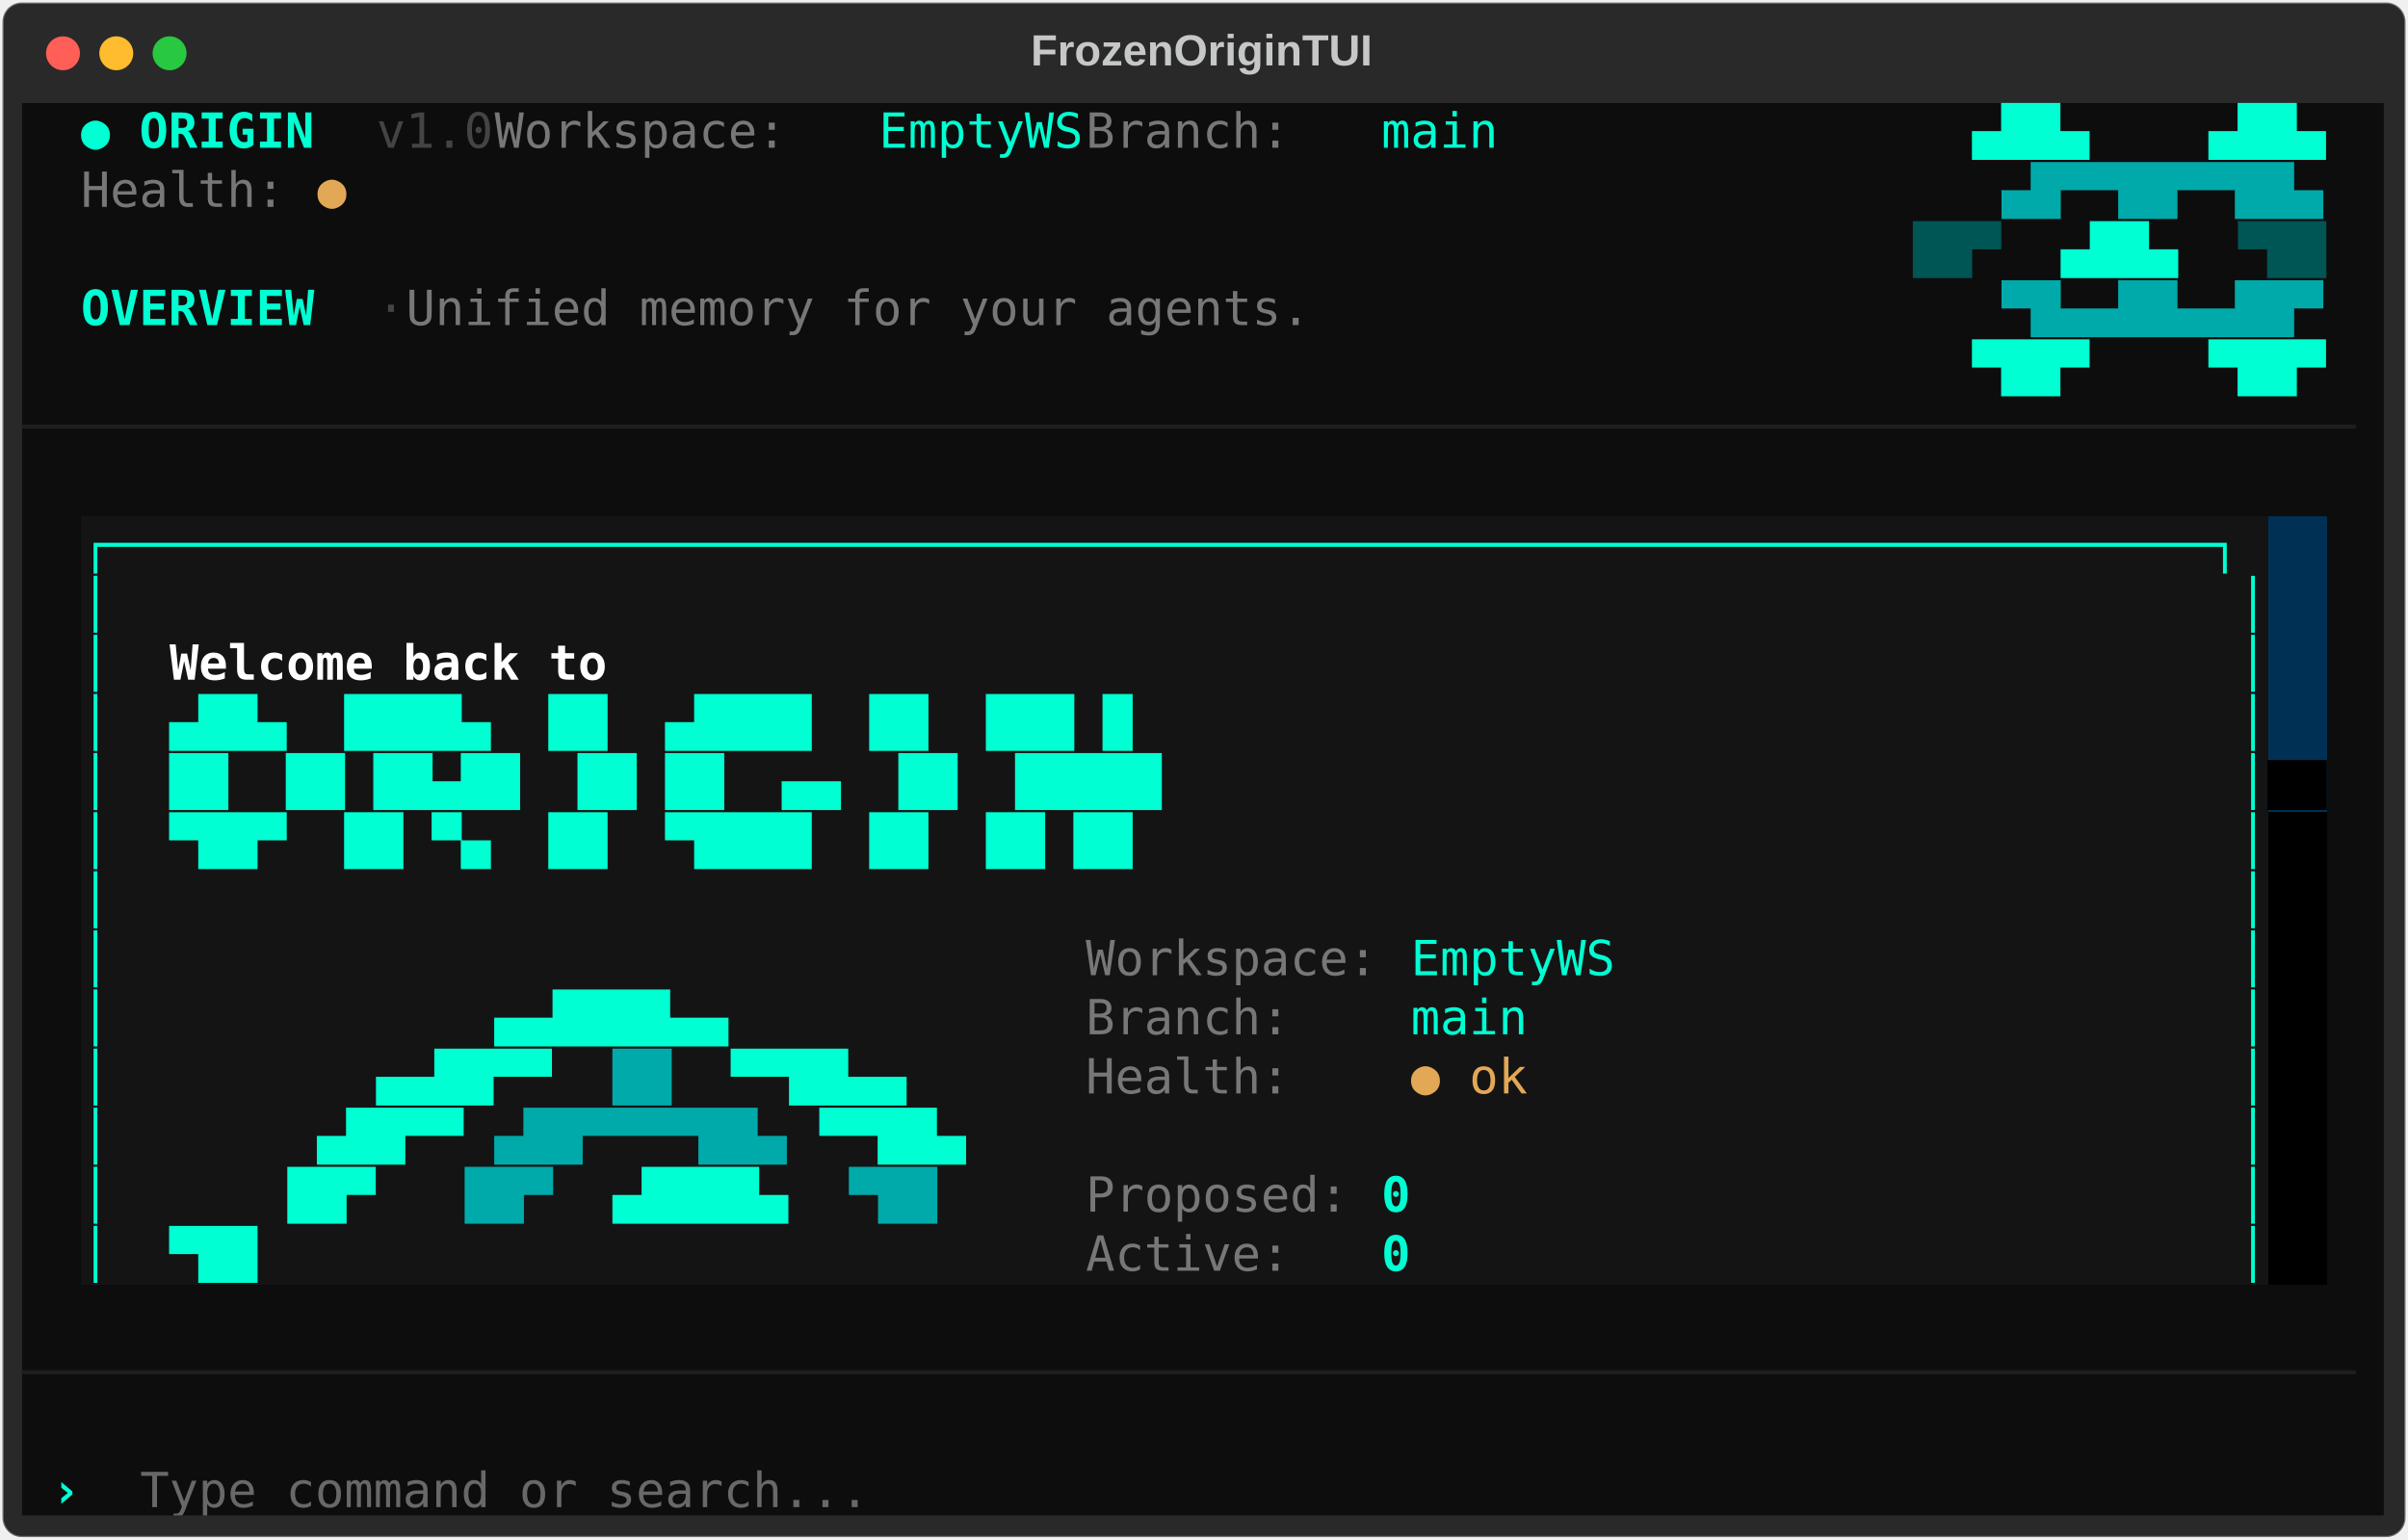
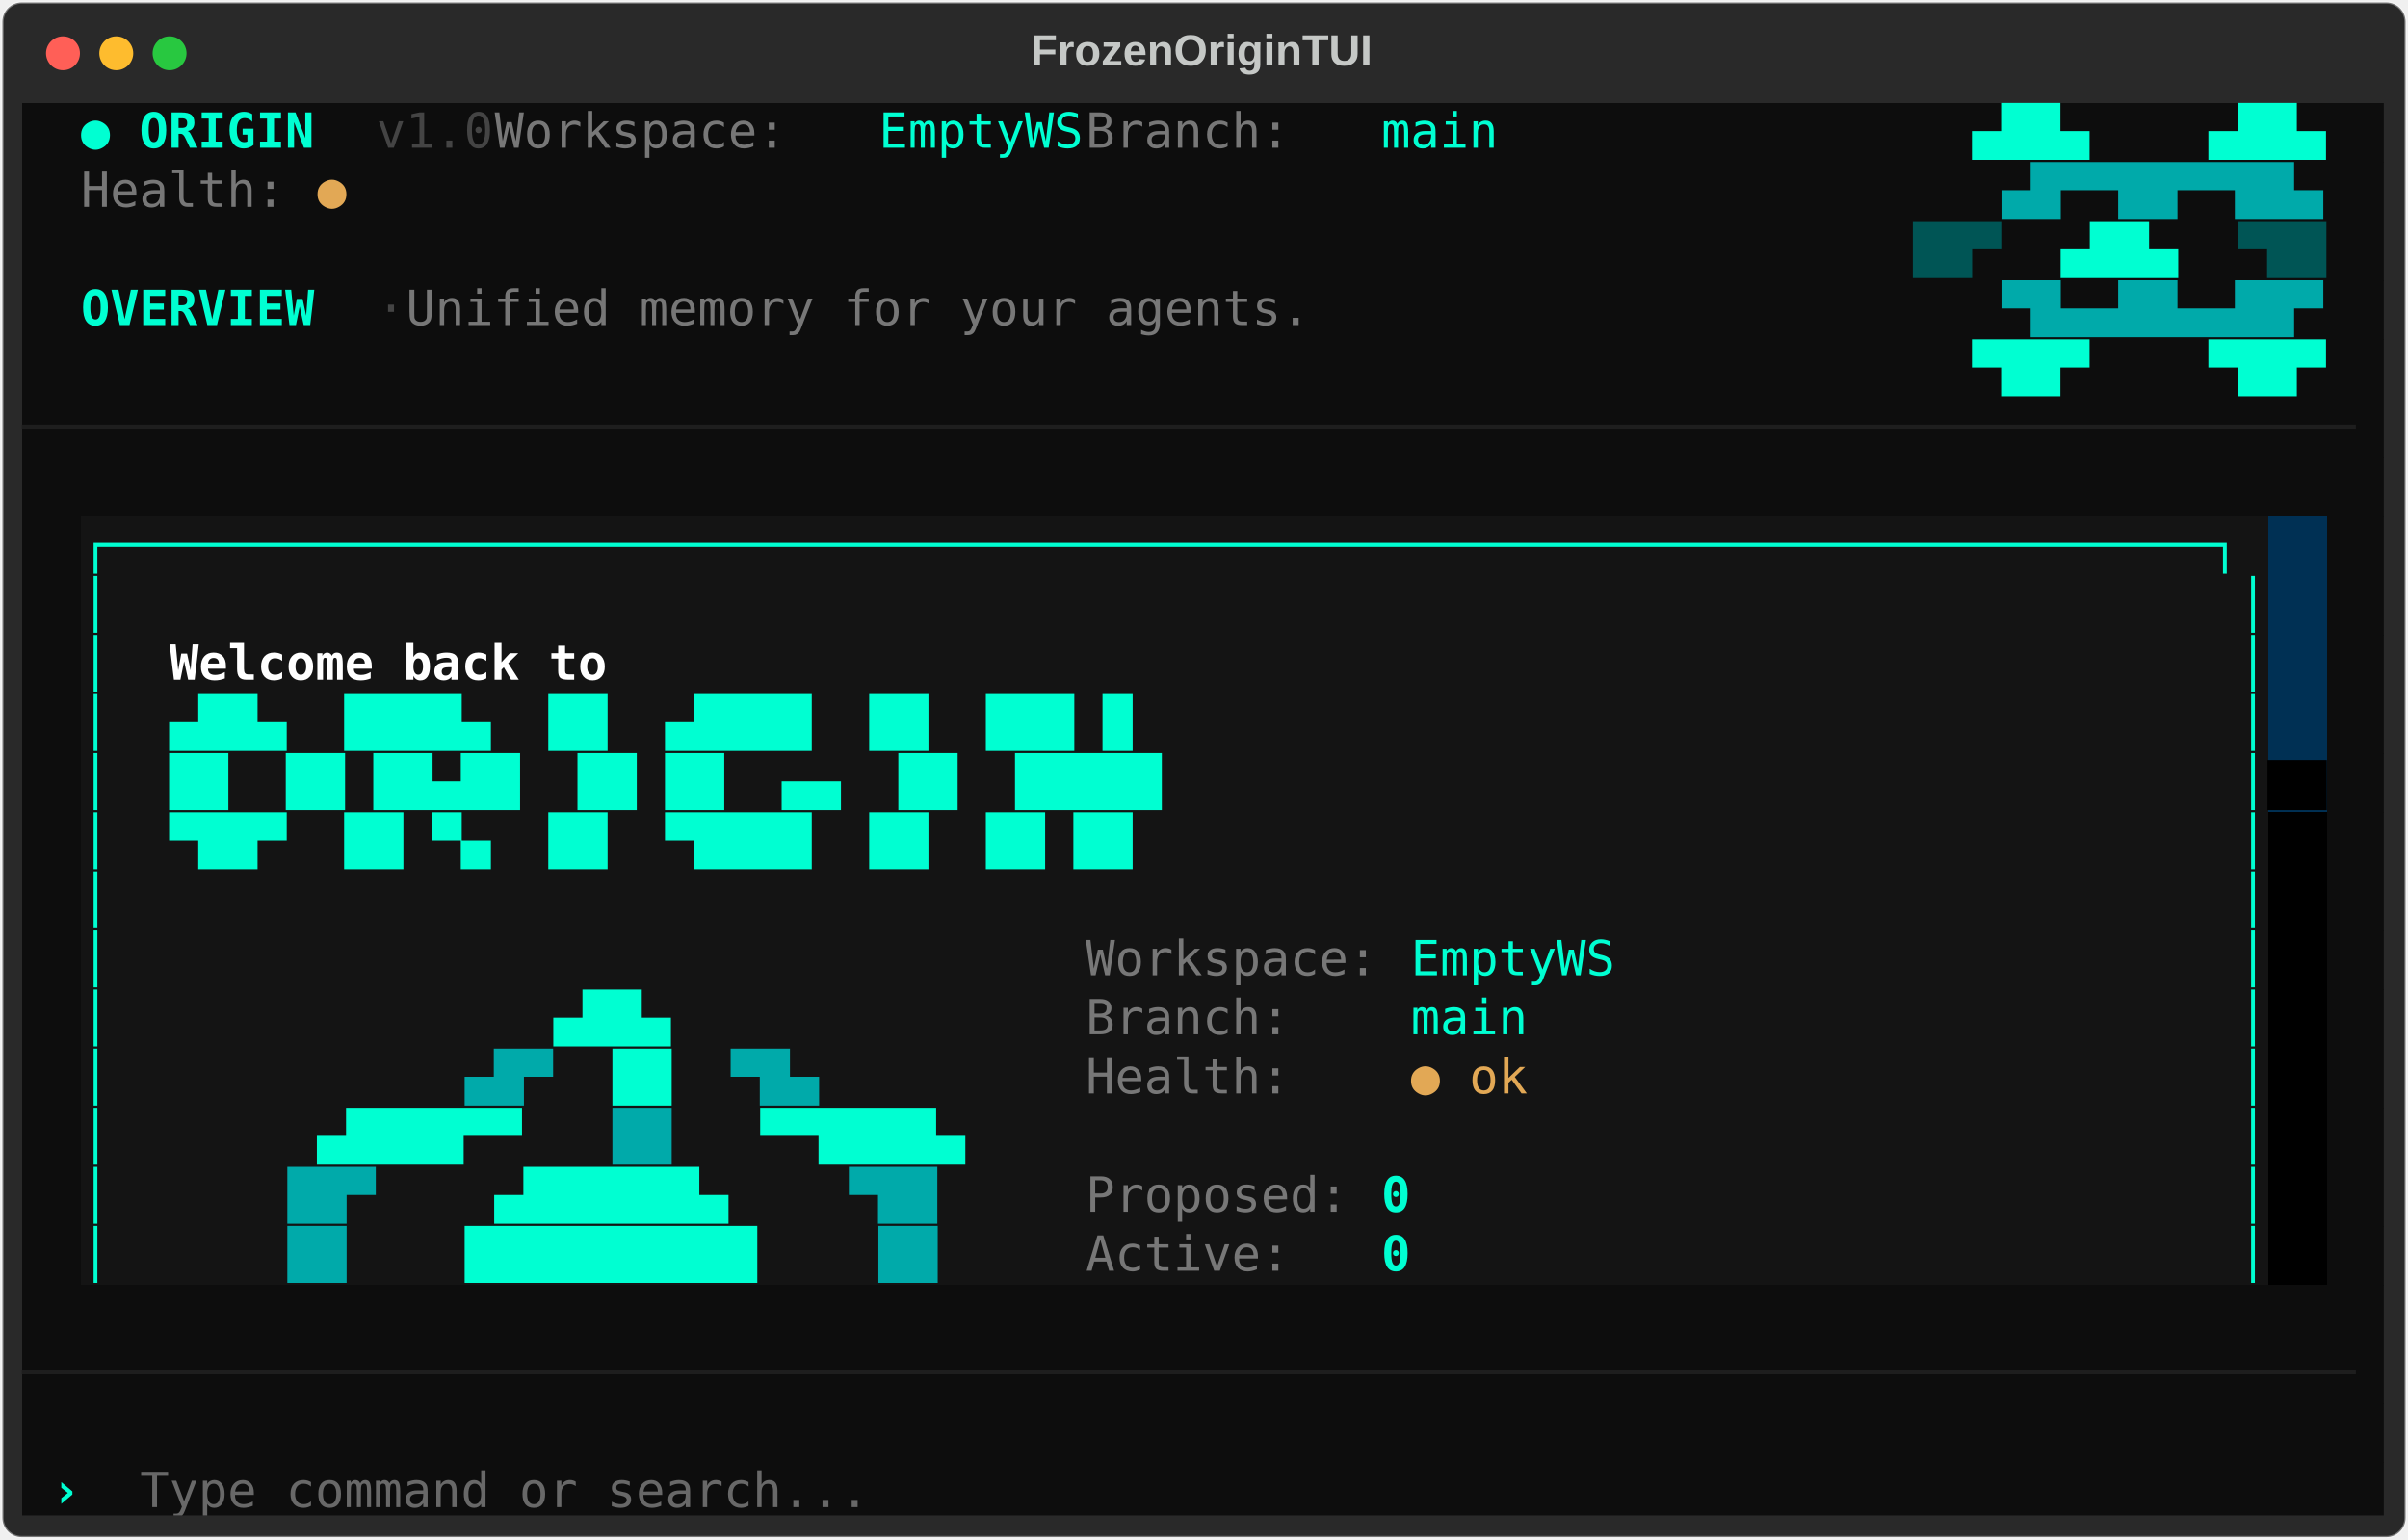
<svg xmlns="http://www.w3.org/2000/svg" class="rich-terminal" viewBox="0 0 994 635.6">
  <style>

    @font-face {
        font-family: "Fira Code";
        src: local("FiraCode-Regular"),
                url("https://cdnjs.cloudflare.com/ajax/libs/firacode/6.2.0/woff2/FiraCode-Regular.woff2") format("woff2"),
                url("https://cdnjs.cloudflare.com/ajax/libs/firacode/6.2.0/woff/FiraCode-Regular.woff") format("woff");
        font-style: normal;
        font-weight: 400;
    }
    @font-face {
        font-family: "Fira Code";
        src: local("FiraCode-Bold"),
                url("https://cdnjs.cloudflare.com/ajax/libs/firacode/6.2.0/woff2/FiraCode-Bold.woff2") format("woff2"),
                url("https://cdnjs.cloudflare.com/ajax/libs/firacode/6.2.0/woff/FiraCode-Bold.woff") format("woff");
        font-style: bold;
        font-weight: 700;
    }

    .terminal-matrix {
        font-family: Fira Code, monospace;
        font-size: 20px;
        line-height: 24.4px;
        font-variant-east-asian: full-width;
    }

    .terminal-title {
        font-size: 18px;
        font-weight: bold;
        font-family: arial;
    }

    .terminal-r1 { fill: #c5c8c6 }
.terminal-r2 { fill: #00ffd2;font-weight: bold }
.terminal-r3 { fill: #777777 }
.terminal-r4 { fill: #444444 }
.terminal-r5 { fill: #00ffd2 }
.terminal-r6 { fill: #e2a855 }
.terminal-r7 { fill: #00aaaa }
.terminal-r8 { fill: #005555 }
.terminal-r9 { fill: #1e1e1e }
.terminal-r10 { fill: #0d0d0d }
.terminal-r11 { fill: #ffffff;font-weight: bold }
.terminal-r12 { fill: #000000 }
.terminal-r13 { fill: #e0e0e0 }
.terminal-r14 { fill: #686868 }
.terminal-r15 { fill: #ffffff }
    </style>
  <defs>
    <clipPath id="terminal-clip-terminal">
      <rect x="0" y="0" width="975.0" height="584.6" />
    </clipPath>
    <clipPath id="terminal-line-0">
      <rect x="0" y="1.5" width="976" height="24.65" />
    </clipPath>
    <clipPath id="terminal-line-1">
      <rect x="0" y="25.9" width="976" height="24.65" />
    </clipPath>
    <clipPath id="terminal-line-2">
      <rect x="0" y="50.3" width="976" height="24.65" />
    </clipPath>
    <clipPath id="terminal-line-3">
      <rect x="0" y="74.7" width="976" height="24.65" />
    </clipPath>
    <clipPath id="terminal-line-4">
      <rect x="0" y="99.1" width="976" height="24.65" />
    </clipPath>
    <clipPath id="terminal-line-5">
      <rect x="0" y="123.5" width="976" height="24.65" />
    </clipPath>
    <clipPath id="terminal-line-6">
      <rect x="0" y="147.9" width="976" height="24.65" />
    </clipPath>
    <clipPath id="terminal-line-7">
      <rect x="0" y="172.3" width="976" height="24.65" />
    </clipPath>
    <clipPath id="terminal-line-8">
      <rect x="0" y="196.7" width="976" height="24.65" />
    </clipPath>
    <clipPath id="terminal-line-9">
      <rect x="0" y="221.1" width="976" height="24.65" />
    </clipPath>
    <clipPath id="terminal-line-10">
      <rect x="0" y="245.5" width="976" height="24.65" />
    </clipPath>
    <clipPath id="terminal-line-11">
      <rect x="0" y="269.9" width="976" height="24.65" />
    </clipPath>
    <clipPath id="terminal-line-12">
      <rect x="0" y="294.3" width="976" height="24.65" />
    </clipPath>
    <clipPath id="terminal-line-13">
      <rect x="0" y="318.7" width="976" height="24.65" />
    </clipPath>
    <clipPath id="terminal-line-14">
      <rect x="0" y="343.1" width="976" height="24.65" />
    </clipPath>
    <clipPath id="terminal-line-15">
      <rect x="0" y="367.5" width="976" height="24.65" />
    </clipPath>
    <clipPath id="terminal-line-16">
      <rect x="0" y="391.9" width="976" height="24.65" />
    </clipPath>
    <clipPath id="terminal-line-17">
      <rect x="0" y="416.3" width="976" height="24.65" />
    </clipPath>
    <clipPath id="terminal-line-18">
      <rect x="0" y="440.7" width="976" height="24.65" />
    </clipPath>
    <clipPath id="terminal-line-19">
      <rect x="0" y="465.1" width="976" height="24.65" />
    </clipPath>
    <clipPath id="terminal-line-20">
      <rect x="0" y="489.5" width="976" height="24.65" />
    </clipPath>
    <clipPath id="terminal-line-21">
      <rect x="0" y="513.9" width="976" height="24.65" />
    </clipPath>
    <clipPath id="terminal-line-22">
      <rect x="0" y="538.3" width="976" height="24.65" />
    </clipPath>
  </defs>
  <rect fill="#292929" stroke="rgba(255,255,255,0.35)" stroke-width="1" x="1" y="1" width="992" height="633.6" rx="8" />
  <text class="terminal-title" fill="#c5c8c6" text-anchor="middle" x="496" y="27">FrozenOriginTUI</text>
  <g transform="translate(26,22)">
    <circle cx="0" cy="0" r="7" fill="#ff5f57" />
    <circle cx="22" cy="0" r="7" fill="#febc2e" />
    <circle cx="44" cy="0" r="7" fill="#28c840" />
  </g>
  <g transform="translate(9, 41)" clip-path="url(#terminal-clip-terminal)">
    <rect fill="#0d0d0d" x="0" y="1.5" width="24.4" height="24.65" shape-rendering="crispEdges" />
    <rect fill="#0d0d0d" x="24.4" y="1.5" width="97.6" height="24.65" shape-rendering="crispEdges" />
    <rect fill="#0d0d0d" x="122" y="1.5" width="24.4" height="24.65" shape-rendering="crispEdges" />
    <rect fill="#0d0d0d" x="146.4" y="1.5" width="48.8" height="24.65" shape-rendering="crispEdges" />
    <rect fill="#0d0d0d" x="195.2" y="1.5" width="158.6" height="24.65" shape-rendering="crispEdges" />
    <rect fill="#0d0d0d" x="353.8" y="1.5" width="85.4" height="24.65" shape-rendering="crispEdges" />
    <rect fill="#0d0d0d" x="439.2" y="1.5" width="122" height="24.65" shape-rendering="crispEdges" />
    <rect fill="#0d0d0d" x="561.2" y="1.5" width="48.8" height="24.65" shape-rendering="crispEdges" />
    <rect fill="#0d0d0d" x="610" y="1.5" width="195.2" height="24.65" shape-rendering="crispEdges" />
    <rect fill="#0d0d0d" x="805.2" y="1.5" width="48.8" height="24.65" shape-rendering="crispEdges" />
    <rect fill="#0d0d0d" x="854" y="1.5" width="48.8" height="24.65" shape-rendering="crispEdges" />
    <rect fill="#0d0d0d" x="902.8" y="1.5" width="48.8" height="24.65" shape-rendering="crispEdges" />
    <rect fill="#0d0d0d" x="951.6" y="1.5" width="24.4" height="24.65" shape-rendering="crispEdges" />
    <rect fill="#0d0d0d" x="0" y="25.9" width="24.4" height="24.65" shape-rendering="crispEdges" />
    <rect fill="#0d0d0d" x="24.4" y="25.9" width="97.6" height="24.65" shape-rendering="crispEdges" />
    <rect fill="#0d0d0d" x="122" y="25.9" width="12.2" height="24.65" shape-rendering="crispEdges" />
    <rect fill="#0d0d0d" x="134.2" y="25.9" width="683.2" height="24.65" shape-rendering="crispEdges" />
    <rect fill="#0d0d0d" x="817.4" y="25.9" width="134.2" height="24.65" shape-rendering="crispEdges" />
    <rect fill="#0d0d0d" x="951.6" y="25.9" width="24.4" height="24.65" shape-rendering="crispEdges" />
    <rect fill="#0d0d0d" x="0" y="50.3" width="24.4" height="24.65" shape-rendering="crispEdges" />
    <rect fill="#0d0d0d" x="24.4" y="50.3" width="756.4" height="24.65" shape-rendering="crispEdges" />
    <rect fill="#0d0d0d" x="780.8" y="50.3" width="36.6" height="24.65" shape-rendering="crispEdges" />
    <rect fill="#0d0d0d" x="817.4" y="50.3" width="24.4" height="24.65" shape-rendering="crispEdges" />
    <rect fill="#0d0d0d" x="841.8" y="50.3" width="48.8" height="24.65" shape-rendering="crispEdges" />
    <rect fill="#0d0d0d" x="890.6" y="50.3" width="24.4" height="24.65" shape-rendering="crispEdges" />
    <rect fill="#0d0d0d" x="915" y="50.3" width="36.6" height="24.65" shape-rendering="crispEdges" />
    <rect fill="#0d0d0d" x="951.6" y="50.3" width="24.4" height="24.65" shape-rendering="crispEdges" />
    <rect fill="#0d0d0d" x="0" y="74.7" width="24.4" height="24.65" shape-rendering="crispEdges" />
    <rect fill="#0d0d0d" x="24.4" y="74.7" width="97.6" height="24.65" shape-rendering="crispEdges" />
    <rect fill="#0d0d0d" x="122" y="74.7" width="24.4" height="24.65" shape-rendering="crispEdges" />
    <rect fill="#0d0d0d" x="146.4" y="74.7" width="12.2" height="24.65" shape-rendering="crispEdges" />
    <rect fill="#0d0d0d" x="158.6" y="74.7" width="658.8" height="24.65" shape-rendering="crispEdges" />
    <rect fill="#0d0d0d" x="817.4" y="74.7" width="134.2" height="24.65" shape-rendering="crispEdges" />
    <rect fill="#0d0d0d" x="951.6" y="74.7" width="24.4" height="24.65" shape-rendering="crispEdges" />
    <rect fill="#0d0d0d" x="0" y="99.1" width="24.4" height="24.65" shape-rendering="crispEdges" />
    <rect fill="#0d0d0d" x="24.4" y="99.1" width="780.8" height="24.65" shape-rendering="crispEdges" />
    <rect fill="#0d0d0d" x="805.2" y="99.1" width="48.8" height="24.65" shape-rendering="crispEdges" />
    <rect fill="#0d0d0d" x="854" y="99.1" width="48.8" height="24.65" shape-rendering="crispEdges" />
    <rect fill="#0d0d0d" x="902.8" y="99.1" width="48.8" height="24.65" shape-rendering="crispEdges" />
    <rect fill="#0d0d0d" x="951.6" y="99.1" width="24.4" height="24.65" shape-rendering="crispEdges" />
    <rect fill="#0d0d0d" x="0" y="123.5" width="976" height="24.65" shape-rendering="crispEdges" />
    <rect fill="#0d0d0d" x="0" y="147.9" width="976" height="24.65" shape-rendering="crispEdges" />
    <rect fill="#0d0d0d" x="0" y="172.3" width="24.4" height="24.65" shape-rendering="crispEdges" />
    <rect fill="#141414" x="24.4" y="172.3" width="902.8" height="24.65" shape-rendering="crispEdges" />
    <rect fill="#003054" x="927.2" y="172.3" width="24.4" height="24.65" shape-rendering="crispEdges" />
    <rect fill="#0d0d0d" x="951.6" y="172.3" width="24.4" height="24.65" shape-rendering="crispEdges" />
    <rect fill="#0d0d0d" x="0" y="196.7" width="24.4" height="24.65" shape-rendering="crispEdges" />
    <rect fill="#141414" x="24.4" y="196.7" width="12.2" height="24.65" shape-rendering="crispEdges" />
    <rect fill="#141414" x="36.6" y="196.7" width="878.4" height="24.65" shape-rendering="crispEdges" />
    <rect fill="#141414" x="915" y="196.7" width="12.2" height="24.65" shape-rendering="crispEdges" />
    <rect fill="#003054" x="927.2" y="196.7" width="24.4" height="24.65" shape-rendering="crispEdges" />
    <rect fill="#0d0d0d" x="951.6" y="196.7" width="24.4" height="24.65" shape-rendering="crispEdges" />
    <rect fill="#0d0d0d" x="0" y="221.1" width="24.4" height="24.65" shape-rendering="crispEdges" />
    <rect fill="#141414" x="24.4" y="221.1" width="12.2" height="24.65" shape-rendering="crispEdges" />
    <rect fill="#141414" x="36.6" y="221.1" width="24.4" height="24.65" shape-rendering="crispEdges" />
    <rect fill="#141414" x="61" y="221.1" width="183" height="24.65" shape-rendering="crispEdges" />
    <rect fill="#141414" x="244" y="221.1" width="671" height="24.65" shape-rendering="crispEdges" />
    <rect fill="#141414" x="915" y="221.1" width="12.2" height="24.65" shape-rendering="crispEdges" />
    <rect fill="#003054" x="927.2" y="221.1" width="24.4" height="24.65" shape-rendering="crispEdges" />
    <rect fill="#0d0d0d" x="951.6" y="221.1" width="24.4" height="24.65" shape-rendering="crispEdges" />
    <rect fill="#0d0d0d" x="0" y="245.5" width="24.4" height="24.65" shape-rendering="crispEdges" />
    <rect fill="#141414" x="24.4" y="245.5" width="12.2" height="24.65" shape-rendering="crispEdges" />
    <rect fill="#141414" x="36.6" y="245.5" width="24.4" height="24.65" shape-rendering="crispEdges" />
    <rect fill="#141414" x="61" y="245.5" width="414.8" height="24.65" shape-rendering="crispEdges" />
    <rect fill="#141414" x="475.8" y="245.5" width="439.2" height="24.65" shape-rendering="crispEdges" />
    <rect fill="#141414" x="915" y="245.5" width="12.2" height="24.65" shape-rendering="crispEdges" />
    <rect fill="#003054" x="927.2" y="245.5" width="24.4" height="24.65" shape-rendering="crispEdges" />
    <rect fill="#0d0d0d" x="951.6" y="245.5" width="24.4" height="24.65" shape-rendering="crispEdges" />
    <rect fill="#0d0d0d" x="0" y="269.9" width="24.4" height="24.65" shape-rendering="crispEdges" />
    <rect fill="#141414" x="24.4" y="269.9" width="12.2" height="24.65" shape-rendering="crispEdges" />
    <rect fill="#141414" x="36.6" y="269.9" width="24.4" height="24.65" shape-rendering="crispEdges" />
    <rect fill="#141414" x="61" y="269.9" width="414.8" height="24.65" shape-rendering="crispEdges" />
    <rect fill="#141414" x="475.8" y="269.9" width="439.2" height="24.65" shape-rendering="crispEdges" />
    <rect fill="#141414" x="915" y="269.9" width="12.2" height="24.65" shape-rendering="crispEdges" />
    <rect fill="#003054" x="927.2" y="269.9" width="24.4" height="24.65" shape-rendering="crispEdges" />
    <rect fill="#0d0d0d" x="951.6" y="269.9" width="24.4" height="24.65" shape-rendering="crispEdges" />
    <rect fill="#0d0d0d" x="0" y="294.3" width="24.4" height="24.65" shape-rendering="crispEdges" />
    <rect fill="#141414" x="24.4" y="294.3" width="12.2" height="24.65" shape-rendering="crispEdges" />
    <rect fill="#141414" x="36.6" y="294.3" width="24.4" height="24.65" shape-rendering="crispEdges" />
    <rect fill="#141414" x="61" y="294.3" width="414.8" height="24.65" shape-rendering="crispEdges" />
    <rect fill="#141414" x="475.8" y="294.3" width="439.2" height="24.65" shape-rendering="crispEdges" />
    <rect fill="#141414" x="915" y="294.3" width="12.2" height="24.65" shape-rendering="crispEdges" />
    <rect fill="#000000" x="927.2" y="294.3" width="24.4" height="24.65" shape-rendering="crispEdges" />
    <rect fill="#0d0d0d" x="951.6" y="294.3" width="24.4" height="24.65" shape-rendering="crispEdges" />
    <rect fill="#0d0d0d" x="0" y="318.7" width="24.4" height="24.65" shape-rendering="crispEdges" />
    <rect fill="#141414" x="24.4" y="318.7" width="12.2" height="24.65" shape-rendering="crispEdges" />
    <rect fill="#141414" x="36.6" y="318.7" width="878.4" height="24.65" shape-rendering="crispEdges" />
    <rect fill="#141414" x="915" y="318.7" width="12.2" height="24.65" shape-rendering="crispEdges" />
    <rect fill="#000000" x="927.2" y="318.7" width="24.4" height="24.65" shape-rendering="crispEdges" />
    <rect fill="#0d0d0d" x="951.6" y="318.7" width="24.4" height="24.65" shape-rendering="crispEdges" />
    <rect fill="#0d0d0d" x="0" y="343.1" width="24.4" height="24.65" shape-rendering="crispEdges" />
    <rect fill="#141414" x="24.4" y="343.1" width="12.2" height="24.65" shape-rendering="crispEdges" />
    <rect fill="#141414" x="36.6" y="343.1" width="24.4" height="24.65" shape-rendering="crispEdges" />
    <rect fill="#141414" x="61" y="343.1" width="0" height="24.65" shape-rendering="crispEdges" />
    <rect fill="#141414" x="61" y="343.1" width="329.4" height="24.65" shape-rendering="crispEdges" />
    <rect fill="#141414" x="390.4" y="343.1" width="48.8" height="24.65" shape-rendering="crispEdges" />
    <rect fill="#141414" x="439.2" y="343.1" width="122" height="24.65" shape-rendering="crispEdges" />
    <rect fill="#141414" x="561.2" y="343.1" width="12.2" height="24.65" shape-rendering="crispEdges" />
    <rect fill="#141414" x="573.4" y="343.1" width="85.4" height="24.65" shape-rendering="crispEdges" />
    <rect fill="#141414" x="658.8" y="343.1" width="256.2" height="24.65" shape-rendering="crispEdges" />
    <rect fill="#141414" x="915" y="343.1" width="12.2" height="24.65" shape-rendering="crispEdges" />
    <rect fill="#000000" x="927.2" y="343.1" width="24.4" height="24.65" shape-rendering="crispEdges" />
    <rect fill="#0d0d0d" x="951.6" y="343.1" width="24.4" height="24.65" shape-rendering="crispEdges" />
    <rect fill="#0d0d0d" x="0" y="367.5" width="24.4" height="24.65" shape-rendering="crispEdges" />
    <rect fill="#141414" x="24.4" y="367.5" width="12.2" height="24.65" shape-rendering="crispEdges" />
    <rect fill="#141414" x="36.6" y="367.5" width="24.4" height="24.65" shape-rendering="crispEdges" />
-     <rect fill="#141414" x="61" y="367.5" width="134.2" height="24.65" shape-rendering="crispEdges" />
-     <rect fill="#141414" x="195.2" y="367.5" width="97.6" height="24.65" shape-rendering="crispEdges" />
-     <rect fill="#141414" x="292.8" y="367.5" width="97.6" height="24.65" shape-rendering="crispEdges" />
+     <rect fill="#141414" x="61" y="367.5" width="158.6" height="24.65" shape-rendering="crispEdges" />
+     <rect fill="#141414" x="219.6" y="367.5" width="48.8" height="24.65" shape-rendering="crispEdges" />
+     <rect fill="#141414" x="268.4" y="367.5" width="122" height="24.65" shape-rendering="crispEdges" />
    <rect fill="#141414" x="390.4" y="367.5" width="48.8" height="24.65" shape-rendering="crispEdges" />
    <rect fill="#141414" x="439.2" y="367.5" width="85.4" height="24.65" shape-rendering="crispEdges" />
    <rect fill="#141414" x="524.6" y="367.5" width="48.8" height="24.65" shape-rendering="crispEdges" />
    <rect fill="#141414" x="573.4" y="367.5" width="48.8" height="24.65" shape-rendering="crispEdges" />
    <rect fill="#141414" x="622.2" y="367.5" width="292.8" height="24.65" shape-rendering="crispEdges" />
    <rect fill="#141414" x="915" y="367.5" width="12.2" height="24.65" shape-rendering="crispEdges" />
    <rect fill="#000000" x="927.2" y="367.5" width="24.4" height="24.65" shape-rendering="crispEdges" />
    <rect fill="#0d0d0d" x="951.6" y="367.5" width="24.4" height="24.65" shape-rendering="crispEdges" />
    <rect fill="#0d0d0d" x="0" y="391.9" width="24.4" height="24.65" shape-rendering="crispEdges" />
    <rect fill="#141414" x="24.4" y="391.9" width="12.2" height="24.65" shape-rendering="crispEdges" />
    <rect fill="#141414" x="36.6" y="391.9" width="24.4" height="24.65" shape-rendering="crispEdges" />
-     <rect fill="#141414" x="61" y="391.9" width="85.4" height="24.65" shape-rendering="crispEdges" />
-     <rect fill="#141414" x="146.4" y="391.9" width="73.2" height="24.65" shape-rendering="crispEdges" />
+     <rect fill="#141414" x="61" y="391.9" width="122" height="24.65" shape-rendering="crispEdges" />
+     <rect fill="#141414" x="183" y="391.9" width="36.6" height="24.65" shape-rendering="crispEdges" />
    <rect fill="#141414" x="219.6" y="391.9" width="24.4" height="24.65" shape-rendering="crispEdges" />
    <rect fill="#141414" x="244" y="391.9" width="24.4" height="24.65" shape-rendering="crispEdges" />
    <rect fill="#141414" x="268.4" y="391.9" width="24.4" height="24.65" shape-rendering="crispEdges" />
-     <rect fill="#141414" x="292.8" y="391.9" width="73.2" height="24.65" shape-rendering="crispEdges" />
-     <rect fill="#141414" x="366" y="391.9" width="24.4" height="24.65" shape-rendering="crispEdges" />
+     <rect fill="#141414" x="292.8" y="391.9" width="36.6" height="24.65" shape-rendering="crispEdges" />
+     <rect fill="#141414" x="329.4" y="391.9" width="61" height="24.65" shape-rendering="crispEdges" />
    <rect fill="#141414" x="390.4" y="391.9" width="48.8" height="24.65" shape-rendering="crispEdges" />
    <rect fill="#141414" x="439.2" y="391.9" width="85.4" height="24.65" shape-rendering="crispEdges" />
    <rect fill="#141414" x="524.6" y="391.9" width="48.8" height="24.65" shape-rendering="crispEdges" />
    <rect fill="#141414" x="573.4" y="391.9" width="48.8" height="24.65" shape-rendering="crispEdges" />
    <rect fill="#141414" x="622.2" y="391.9" width="292.8" height="24.65" shape-rendering="crispEdges" />
    <rect fill="#141414" x="915" y="391.9" width="12.2" height="24.65" shape-rendering="crispEdges" />
    <rect fill="#000000" x="927.2" y="391.9" width="24.4" height="24.65" shape-rendering="crispEdges" />
    <rect fill="#0d0d0d" x="951.6" y="391.9" width="24.4" height="24.65" shape-rendering="crispEdges" />
    <rect fill="#0d0d0d" x="0" y="416.3" width="24.4" height="24.65" shape-rendering="crispEdges" />
    <rect fill="#141414" x="24.4" y="416.3" width="12.2" height="24.65" shape-rendering="crispEdges" />
    <rect fill="#141414" x="36.6" y="416.3" width="24.4" height="24.65" shape-rendering="crispEdges" />
    <rect fill="#141414" x="61" y="416.3" width="61" height="24.65" shape-rendering="crispEdges" />
-     <rect fill="#141414" x="122" y="416.3" width="61" height="24.65" shape-rendering="crispEdges" />
-     <rect fill="#141414" x="183" y="416.3" width="12.2" height="24.65" shape-rendering="crispEdges" />
-     <rect fill="#141414" x="195.2" y="416.3" width="122" height="24.65" shape-rendering="crispEdges" />
-     <rect fill="#141414" x="317.2" y="416.3" width="12.2" height="24.65" shape-rendering="crispEdges" />
-     <rect fill="#141414" x="329.4" y="416.3" width="61" height="24.65" shape-rendering="crispEdges" />
+     <rect fill="#141414" x="122" y="416.3" width="85.4" height="24.65" shape-rendering="crispEdges" />
+     <rect fill="#141414" x="207.4" y="416.3" width="36.6" height="24.65" shape-rendering="crispEdges" />
+     <rect fill="#141414" x="244" y="416.3" width="24.4" height="24.65" shape-rendering="crispEdges" />
+     <rect fill="#141414" x="268.4" y="416.3" width="36.6" height="24.65" shape-rendering="crispEdges" />
+     <rect fill="#141414" x="305" y="416.3" width="85.4" height="24.65" shape-rendering="crispEdges" />
    <rect fill="#141414" x="390.4" y="416.3" width="524.6" height="24.65" shape-rendering="crispEdges" />
    <rect fill="#141414" x="915" y="416.3" width="12.2" height="24.65" shape-rendering="crispEdges" />
    <rect fill="#000000" x="927.2" y="416.3" width="24.4" height="24.65" shape-rendering="crispEdges" />
    <rect fill="#0d0d0d" x="951.6" y="416.3" width="24.4" height="24.65" shape-rendering="crispEdges" />
    <rect fill="#0d0d0d" x="0" y="440.7" width="24.4" height="24.65" shape-rendering="crispEdges" />
    <rect fill="#141414" x="24.4" y="440.7" width="12.2" height="24.65" shape-rendering="crispEdges" />
    <rect fill="#141414" x="36.6" y="440.7" width="24.4" height="24.65" shape-rendering="crispEdges" />
    <rect fill="#141414" x="61" y="440.7" width="48.8" height="24.65" shape-rendering="crispEdges" />
    <rect fill="#141414" x="109.8" y="440.7" width="36.6" height="24.65" shape-rendering="crispEdges" />
-     <rect fill="#141414" x="146.4" y="440.7" width="36.6" height="24.65" shape-rendering="crispEdges" />
-     <rect fill="#141414" x="183" y="440.7" width="36.6" height="24.65" shape-rendering="crispEdges" />
-     <rect fill="#141414" x="219.6" y="440.7" width="24.4" height="24.65" shape-rendering="crispEdges" />
-     <rect fill="#141414" x="244" y="440.7" width="73.2" height="24.65" shape-rendering="crispEdges" />
-     <rect fill="#141414" x="317.2" y="440.7" width="24.4" height="24.65" shape-rendering="crispEdges" />
+     <rect fill="#141414" x="146.4" y="440.7" width="48.8" height="24.65" shape-rendering="crispEdges" />
+     <rect fill="#141414" x="195.2" y="440.7" width="97.6" height="24.65" shape-rendering="crispEdges" />
+     <rect fill="#141414" x="292.8" y="440.7" width="48.8" height="24.65" shape-rendering="crispEdges" />
    <rect fill="#141414" x="341.6" y="440.7" width="36.6" height="24.65" shape-rendering="crispEdges" />
    <rect fill="#141414" x="378.2" y="440.7" width="12.2" height="24.65" shape-rendering="crispEdges" />
    <rect fill="#141414" x="390.4" y="440.7" width="48.8" height="24.65" shape-rendering="crispEdges" />
    <rect fill="#141414" x="439.2" y="440.7" width="109.8" height="24.65" shape-rendering="crispEdges" />
    <rect fill="#141414" x="549" y="440.7" width="12.2" height="24.65" shape-rendering="crispEdges" />
    <rect fill="#141414" x="561.2" y="440.7" width="12.2" height="24.65" shape-rendering="crispEdges" />
    <rect fill="#141414" x="573.4" y="440.7" width="341.6" height="24.65" shape-rendering="crispEdges" />
    <rect fill="#141414" x="915" y="440.7" width="12.2" height="24.65" shape-rendering="crispEdges" />
    <rect fill="#000000" x="927.2" y="440.7" width="24.4" height="24.65" shape-rendering="crispEdges" />
    <rect fill="#0d0d0d" x="951.6" y="440.7" width="24.4" height="24.65" shape-rendering="crispEdges" />
    <rect fill="#0d0d0d" x="0" y="465.1" width="24.4" height="24.65" shape-rendering="crispEdges" />
    <rect fill="#141414" x="24.4" y="465.1" width="12.2" height="24.65" shape-rendering="crispEdges" />
    <rect fill="#141414" x="36.6" y="465.1" width="24.4" height="24.65" shape-rendering="crispEdges" />
-     <rect fill="#141414" x="61" y="465.1" width="36.6" height="24.65" shape-rendering="crispEdges" />
-     <rect fill="#141414" x="97.6" y="465.1" width="292.8" height="24.65" shape-rendering="crispEdges" />
+     <rect fill="#141414" x="61" y="465.1" width="48.8" height="24.65" shape-rendering="crispEdges" />
+     <rect fill="#141414" x="109.8" y="465.1" width="24.4" height="24.65" shape-rendering="crispEdges" />
+     <rect fill="#141414" x="134.2" y="465.1" width="48.8" height="24.65" shape-rendering="crispEdges" />
+     <rect fill="#141414" x="183" y="465.1" width="122" height="24.65" shape-rendering="crispEdges" />
+     <rect fill="#141414" x="305" y="465.1" width="48.8" height="24.65" shape-rendering="crispEdges" />
+     <rect fill="#141414" x="353.8" y="465.1" width="24.4" height="24.65" shape-rendering="crispEdges" />
+     <rect fill="#141414" x="378.2" y="465.1" width="12.2" height="24.65" shape-rendering="crispEdges" />
    <rect fill="#141414" x="390.4" y="465.1" width="48.8" height="24.65" shape-rendering="crispEdges" />
    <rect fill="#141414" x="439.2" y="465.1" width="85.4" height="24.65" shape-rendering="crispEdges" />
    <rect fill="#141414" x="524.6" y="465.1" width="36.6" height="24.65" shape-rendering="crispEdges" />
    <rect fill="#141414" x="561.2" y="465.1" width="12.2" height="24.65" shape-rendering="crispEdges" />
    <rect fill="#141414" x="573.4" y="465.1" width="341.6" height="24.65" shape-rendering="crispEdges" />
    <rect fill="#141414" x="915" y="465.1" width="12.2" height="24.65" shape-rendering="crispEdges" />
    <rect fill="#000000" x="927.2" y="465.1" width="24.4" height="24.65" shape-rendering="crispEdges" />
    <rect fill="#0d0d0d" x="951.6" y="465.1" width="24.4" height="24.65" shape-rendering="crispEdges" />
    <rect fill="#0d0d0d" x="0" y="489.5" width="976" height="24.65" shape-rendering="crispEdges" />
    <rect fill="#0d0d0d" x="0" y="513.9" width="976" height="24.65" shape-rendering="crispEdges" />
    <rect fill="#0d0d0d" x="0" y="538.3" width="976" height="24.65" shape-rendering="crispEdges" />
    <rect fill="#0d0d0d" x="0" y="562.7" width="12.2" height="24.65" shape-rendering="crispEdges" />
    <rect fill="#0d0d0d" x="12.2" y="562.7" width="36.6" height="24.65" shape-rendering="crispEdges" />
    <rect fill="#0d0d0d" x="48.8" y="562.7" width="305" height="24.65" shape-rendering="crispEdges" />
    <rect fill="#0d0d0d" x="353.8" y="562.7" width="610" height="24.65" shape-rendering="crispEdges" />
    <rect fill="#0d0d0d" x="963.8" y="562.7" width="12.2" height="24.65" shape-rendering="crispEdges" />
    <g class="terminal-matrix">
      <text class="terminal-r2" x="24.4" y="20" textLength="97.6" clip-path="url(#terminal-line-0)">● ORIGIN</text>
      <text class="terminal-r4" x="146.4" y="20" textLength="48.8" clip-path="url(#terminal-line-0)">v1.0</text>
      <text class="terminal-r3" x="195.2" y="20" textLength="158.6" clip-path="url(#terminal-line-0)">  Workspace: </text>
      <text class="terminal-r5" x="353.8" y="20" textLength="85.4" clip-path="url(#terminal-line-0)">EmptyWS</text>
      <text class="terminal-r3" x="439.2" y="20" textLength="122" clip-path="url(#terminal-line-0)">  Branch: </text>
      <text class="terminal-r5" x="561.2" y="20" textLength="48.8" clip-path="url(#terminal-line-0)">main</text>
      <text class="terminal-r5" x="805.2" y="20" textLength="48.8" clip-path="url(#terminal-line-0)">▄██▄</text>
      <text class="terminal-r5" x="902.8" y="20" textLength="48.8" clip-path="url(#terminal-line-0)">▄██▄</text>
      <text class="terminal-r1" x="976" y="20" textLength="12.2" clip-path="url(#terminal-line-0)">
</text>
      <text class="terminal-r3" x="24.4" y="44.4" textLength="97.6" clip-path="url(#terminal-line-1)">Health: </text>
      <text class="terminal-r6" x="122" y="44.4" textLength="12.2" clip-path="url(#terminal-line-1)">●</text>
      <text class="terminal-r7" x="817.4" y="44.4" textLength="134.2" clip-path="url(#terminal-line-1)">▄█▀▀██▀▀██▄</text>
      <text class="terminal-r1" x="976" y="44.4" textLength="12.2" clip-path="url(#terminal-line-1)">
</text>
      <text class="terminal-r8" x="780.8" y="68.8" textLength="36.6" clip-path="url(#terminal-line-2)">██▀</text>
      <text class="terminal-r5" x="841.8" y="68.8" textLength="48.8" clip-path="url(#terminal-line-2)">▄██▄</text>
      <text class="terminal-r8" x="915" y="68.8" textLength="36.6" clip-path="url(#terminal-line-2)">▀██</text>
      <text class="terminal-r1" x="976" y="68.8" textLength="12.2" clip-path="url(#terminal-line-2)">
</text>
      <text class="terminal-r2" x="24.4" y="93.2" textLength="97.6" clip-path="url(#terminal-line-3)">OVERVIEW</text>
      <text class="terminal-r4" x="146.4" y="93.2" textLength="12.2" clip-path="url(#terminal-line-3)">·</text>
      <text class="terminal-r3" x="158.6" y="93.2" textLength="658.8" clip-path="url(#terminal-line-3)">  Unified memory for your agents.                     </text>
      <text class="terminal-r7" x="817.4" y="93.2" textLength="134.2" clip-path="url(#terminal-line-3)">▀█▄▄██▄▄██▀</text>
      <text class="terminal-r1" x="976" y="93.2" textLength="12.2" clip-path="url(#terminal-line-3)">
</text>
      <text class="terminal-r5" x="805.2" y="117.6" textLength="48.8" clip-path="url(#terminal-line-4)">▀██▀</text>
      <text class="terminal-r5" x="902.8" y="117.6" textLength="48.8" clip-path="url(#terminal-line-4)">▀██▀</text>
      <text class="terminal-r1" x="976" y="117.6" textLength="12.2" clip-path="url(#terminal-line-4)">
</text>
      <text class="terminal-r9" x="0" y="142" textLength="976" clip-path="url(#terminal-line-5)">────────────────────────────────────────────────────────────────────────────────</text>
      <text class="terminal-r1" x="976" y="142" textLength="12.2" clip-path="url(#terminal-line-5)">
</text>
      <text class="terminal-r1" x="976" y="166.4" textLength="12.2" clip-path="url(#terminal-line-6)">
</text>
      <text class="terminal-r5" x="24.4" y="190.8" textLength="902.8" clip-path="url(#terminal-line-7)">┌────────────────────────────────────────────────────────────────────────┐</text>
      <text class="terminal-r1" x="976" y="190.8" textLength="12.2" clip-path="url(#terminal-line-7)">
</text>
      <text class="terminal-r5" x="24.4" y="215.2" textLength="12.2" clip-path="url(#terminal-line-8)">│</text>
      <text class="terminal-r5" x="915" y="215.2" textLength="12.2" clip-path="url(#terminal-line-8)">│</text>
      <text class="terminal-r1" x="976" y="215.2" textLength="12.2" clip-path="url(#terminal-line-8)">
</text>
      <text class="terminal-r5" x="24.4" y="239.6" textLength="12.2" clip-path="url(#terminal-line-9)">│</text>
      <text class="terminal-r11" x="61" y="239.6" textLength="183" clip-path="url(#terminal-line-9)">Welcome back to</text>
      <text class="terminal-r5" x="915" y="239.6" textLength="12.2" clip-path="url(#terminal-line-9)">│</text>
      <text class="terminal-r1" x="976" y="239.6" textLength="12.2" clip-path="url(#terminal-line-9)">
</text>
      <text class="terminal-r5" x="24.4" y="264" textLength="12.2" clip-path="url(#terminal-line-10)">│</text>
      <text class="terminal-r2" x="61" y="264" textLength="414.8" clip-path="url(#terminal-line-10)"> ▄██▄  ████▄  ██  ▄████  ██  ███ █</text>
      <text class="terminal-r5" x="915" y="264" textLength="12.2" clip-path="url(#terminal-line-10)">│</text>
      <text class="terminal-r1" x="976" y="264" textLength="12.2" clip-path="url(#terminal-line-10)">
</text>
      <text class="terminal-r5" x="24.4" y="288.4" textLength="12.2" clip-path="url(#terminal-line-11)">│</text>
      <text class="terminal-r2" x="61" y="288.4" textLength="414.8" clip-path="url(#terminal-line-11)">██  ██ ██▄██  ██ ██  ▄▄  ██  █████</text>
      <text class="terminal-r5" x="915" y="288.4" textLength="12.2" clip-path="url(#terminal-line-11)">│</text>
      <text class="terminal-r12" x="927.2" y="288.4" textLength="24.4" clip-path="url(#terminal-line-11)">▇▇</text>
      <text class="terminal-r1" x="976" y="288.4" textLength="12.2" clip-path="url(#terminal-line-11)">
</text>
      <text class="terminal-r5" x="24.4" y="312.8" textLength="12.2" clip-path="url(#terminal-line-12)">│</text>
      <text class="terminal-r2" x="61" y="312.8" textLength="414.8" clip-path="url(#terminal-line-12)"> ▀██▀  ██ ▀▄  ██  ▀████  ██  ██ ██</text>
      <text class="terminal-r5" x="915" y="312.8" textLength="12.2" clip-path="url(#terminal-line-12)">│</text>
      <text class="terminal-r1" x="976" y="312.8" textLength="12.2" clip-path="url(#terminal-line-12)">
</text>
      <text class="terminal-r5" x="24.4" y="337.2" textLength="12.2" clip-path="url(#terminal-line-13)">│</text>
      <text class="terminal-r5" x="915" y="337.2" textLength="12.2" clip-path="url(#terminal-line-13)">│</text>
      <text class="terminal-r1" x="976" y="337.2" textLength="12.2" clip-path="url(#terminal-line-13)">
</text>
      <text class="terminal-r5" x="24.4" y="361.6" textLength="12.2" clip-path="url(#terminal-line-14)">│</text>
      <text class="terminal-r3" x="439.2" y="361.6" textLength="122" clip-path="url(#terminal-line-14)">Workspace:</text>
      <text class="terminal-r5" x="573.4" y="361.6" textLength="85.4" clip-path="url(#terminal-line-14)">EmptyWS</text>
      <text class="terminal-r5" x="915" y="361.6" textLength="12.2" clip-path="url(#terminal-line-14)">│</text>
      <text class="terminal-r1" x="976" y="361.6" textLength="12.2" clip-path="url(#terminal-line-14)">
</text>
      <text class="terminal-r5" x="24.4" y="386" textLength="12.2" clip-path="url(#terminal-line-15)">│</text>
-       <text class="terminal-r5" x="195.2" y="386" textLength="97.6" clip-path="url(#terminal-line-15)">▄▄████▄▄</text>
+       <text class="terminal-r5" x="219.6" y="386" textLength="48.8" clip-path="url(#terminal-line-15)">▄██▄</text>
      <text class="terminal-r3" x="439.2" y="386" textLength="85.4" clip-path="url(#terminal-line-15)">Branch:</text>
      <text class="terminal-r5" x="573.4" y="386" textLength="48.8" clip-path="url(#terminal-line-15)">main</text>
      <text class="terminal-r5" x="915" y="386" textLength="12.2" clip-path="url(#terminal-line-15)">│</text>
      <text class="terminal-r1" x="976" y="386" textLength="12.2" clip-path="url(#terminal-line-15)">
</text>
      <text class="terminal-r5" x="24.4" y="410.4" textLength="12.2" clip-path="url(#terminal-line-16)">│</text>
-       <text class="terminal-r5" x="146.4" y="410.4" textLength="73.2" clip-path="url(#terminal-line-16)">▄▄██▀▀</text>
-       <text class="terminal-r7" x="244" y="410.4" textLength="24.4" clip-path="url(#terminal-line-16)">██</text>
-       <text class="terminal-r5" x="292.8" y="410.4" textLength="73.2" clip-path="url(#terminal-line-16)">▀▀██▄▄</text>
+       <text class="terminal-r7" x="183" y="410.4" textLength="36.6" clip-path="url(#terminal-line-16)">▄█▀</text>
+       <text class="terminal-r5" x="244" y="410.4" textLength="24.4" clip-path="url(#terminal-line-16)">██</text>
+       <text class="terminal-r7" x="292.8" y="410.4" textLength="36.6" clip-path="url(#terminal-line-16)">▀█▄</text>
      <text class="terminal-r3" x="439.2" y="410.4" textLength="85.4" clip-path="url(#terminal-line-16)">Health:</text>
      <text class="terminal-r6" x="573.4" y="410.4" textLength="48.8" clip-path="url(#terminal-line-16)">● ok</text>
      <text class="terminal-r5" x="915" y="410.4" textLength="12.2" clip-path="url(#terminal-line-16)">│</text>
      <text class="terminal-r1" x="976" y="410.4" textLength="12.2" clip-path="url(#terminal-line-16)">
</text>
      <text class="terminal-r5" x="24.4" y="434.8" textLength="12.2" clip-path="url(#terminal-line-17)">│</text>
-       <text class="terminal-r5" x="122" y="434.8" textLength="61" clip-path="url(#terminal-line-17)">▄██▀▀</text>
-       <text class="terminal-r7" x="195.2" y="434.8" textLength="122" clip-path="url(#terminal-line-17)">▄██▀▀▀▀██▄</text>
-       <text class="terminal-r5" x="329.4" y="434.8" textLength="61" clip-path="url(#terminal-line-17)">▀▀██▄</text>
+       <text class="terminal-r5" x="122" y="434.8" textLength="85.4" clip-path="url(#terminal-line-17)">▄████▀▀</text>
+       <text class="terminal-r7" x="244" y="434.8" textLength="24.4" clip-path="url(#terminal-line-17)">██</text>
+       <text class="terminal-r5" x="305" y="434.8" textLength="85.4" clip-path="url(#terminal-line-17)">▀▀████▄</text>
      <text class="terminal-r5" x="915" y="434.8" textLength="12.2" clip-path="url(#terminal-line-17)">│</text>
      <text class="terminal-r1" x="976" y="434.8" textLength="12.2" clip-path="url(#terminal-line-17)">
</text>
      <text class="terminal-r5" x="24.4" y="459.2" textLength="12.2" clip-path="url(#terminal-line-18)">│</text>
-       <text class="terminal-r5" x="109.8" y="459.2" textLength="36.6" clip-path="url(#terminal-line-18)">██▀</text>
-       <text class="terminal-r7" x="183" y="459.2" textLength="36.6" clip-path="url(#terminal-line-18)">██▀</text>
-       <text class="terminal-r5" x="244" y="459.2" textLength="73.2" clip-path="url(#terminal-line-18)">▄████▄</text>
+       <text class="terminal-r7" x="109.8" y="459.2" textLength="36.6" clip-path="url(#terminal-line-18)">██▀</text>
+       <text class="terminal-r5" x="195.2" y="459.2" textLength="97.6" clip-path="url(#terminal-line-18)">▄██████▄</text>
      <text class="terminal-r7" x="341.6" y="459.2" textLength="36.6" clip-path="url(#terminal-line-18)">▀██</text>
      <text class="terminal-r3" x="439.2" y="459.2" textLength="109.8" clip-path="url(#terminal-line-18)">Proposed:</text>
      <text class="terminal-r2" x="561.2" y="459.2" textLength="12.2" clip-path="url(#terminal-line-18)">0</text>
      <text class="terminal-r5" x="915" y="459.2" textLength="12.2" clip-path="url(#terminal-line-18)">│</text>
      <text class="terminal-r1" x="976" y="459.2" textLength="12.2" clip-path="url(#terminal-line-18)">
</text>
      <text class="terminal-r5" x="24.4" y="483.6" textLength="12.2" clip-path="url(#terminal-line-19)">│</text>
-       <text class="terminal-r5" x="61" y="483.6" textLength="36.6" clip-path="url(#terminal-line-19)">▀██</text>
+       <text class="terminal-r7" x="109.8" y="483.6" textLength="24.4" clip-path="url(#terminal-line-19)">██</text>
+       <text class="terminal-r5" x="183" y="483.6" textLength="122" clip-path="url(#terminal-line-19)">██████████</text>
+       <text class="terminal-r7" x="353.8" y="483.6" textLength="24.4" clip-path="url(#terminal-line-19)">██</text>
      <text class="terminal-r3" x="439.2" y="483.6" textLength="85.4" clip-path="url(#terminal-line-19)">Active:</text>
      <text class="terminal-r2" x="561.2" y="483.6" textLength="12.2" clip-path="url(#terminal-line-19)">0</text>
      <text class="terminal-r5" x="915" y="483.6" textLength="12.2" clip-path="url(#terminal-line-19)">│</text>
      <text class="terminal-r1" x="976" y="483.6" textLength="12.2" clip-path="url(#terminal-line-19)">
</text>
      <text class="terminal-r1" x="976" y="508" textLength="12.2" clip-path="url(#terminal-line-20)">
</text>
      <text class="terminal-r9" x="0" y="532.4" textLength="976" clip-path="url(#terminal-line-21)">────────────────────────────────────────────────────────────────────────────────</text>
      <text class="terminal-r1" x="976" y="532.4" textLength="12.2" clip-path="url(#terminal-line-21)">
</text>
      <text class="terminal-r1" x="976" y="556.8" textLength="12.2" clip-path="url(#terminal-line-22)">
</text>
      <text class="terminal-r2" x="12.2" y="581.2" textLength="36.6" clip-path="url(#terminal-line-23)"> › </text>
      <text class="terminal-r14" x="48.8" y="581.2" textLength="305" clip-path="url(#terminal-line-23)">Type command or search...</text>
    </g>
  </g>
</svg>
